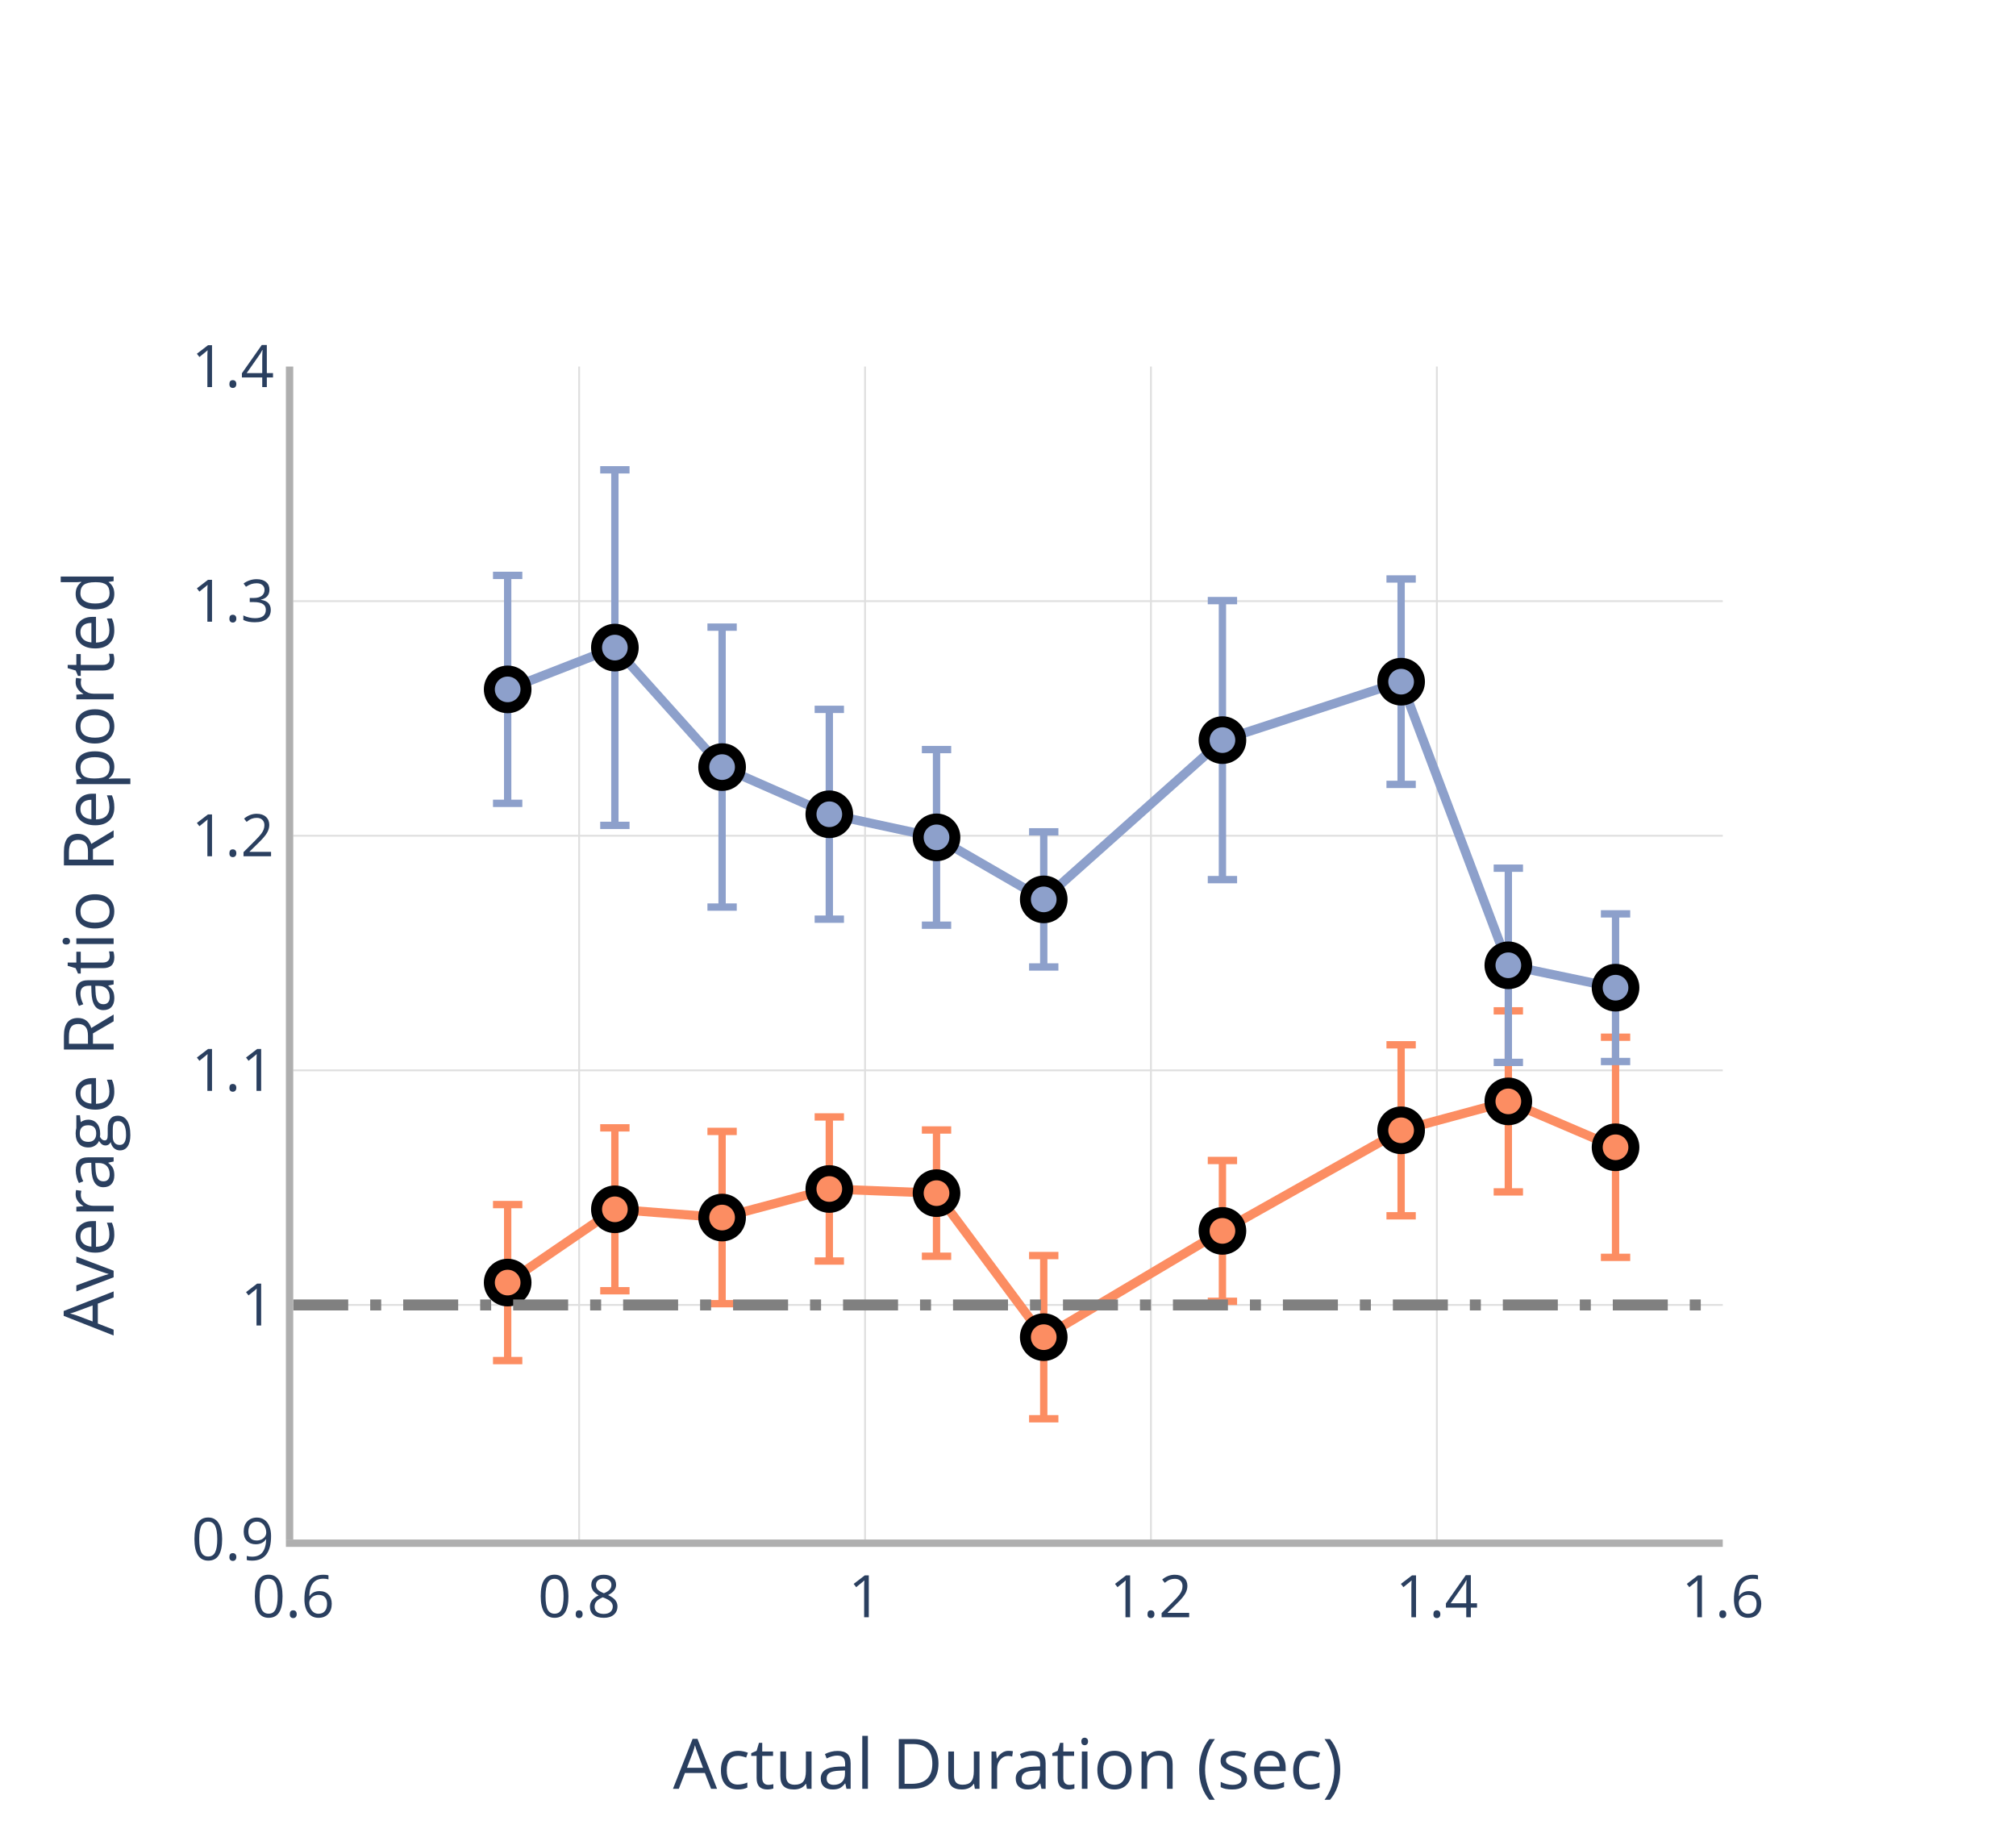
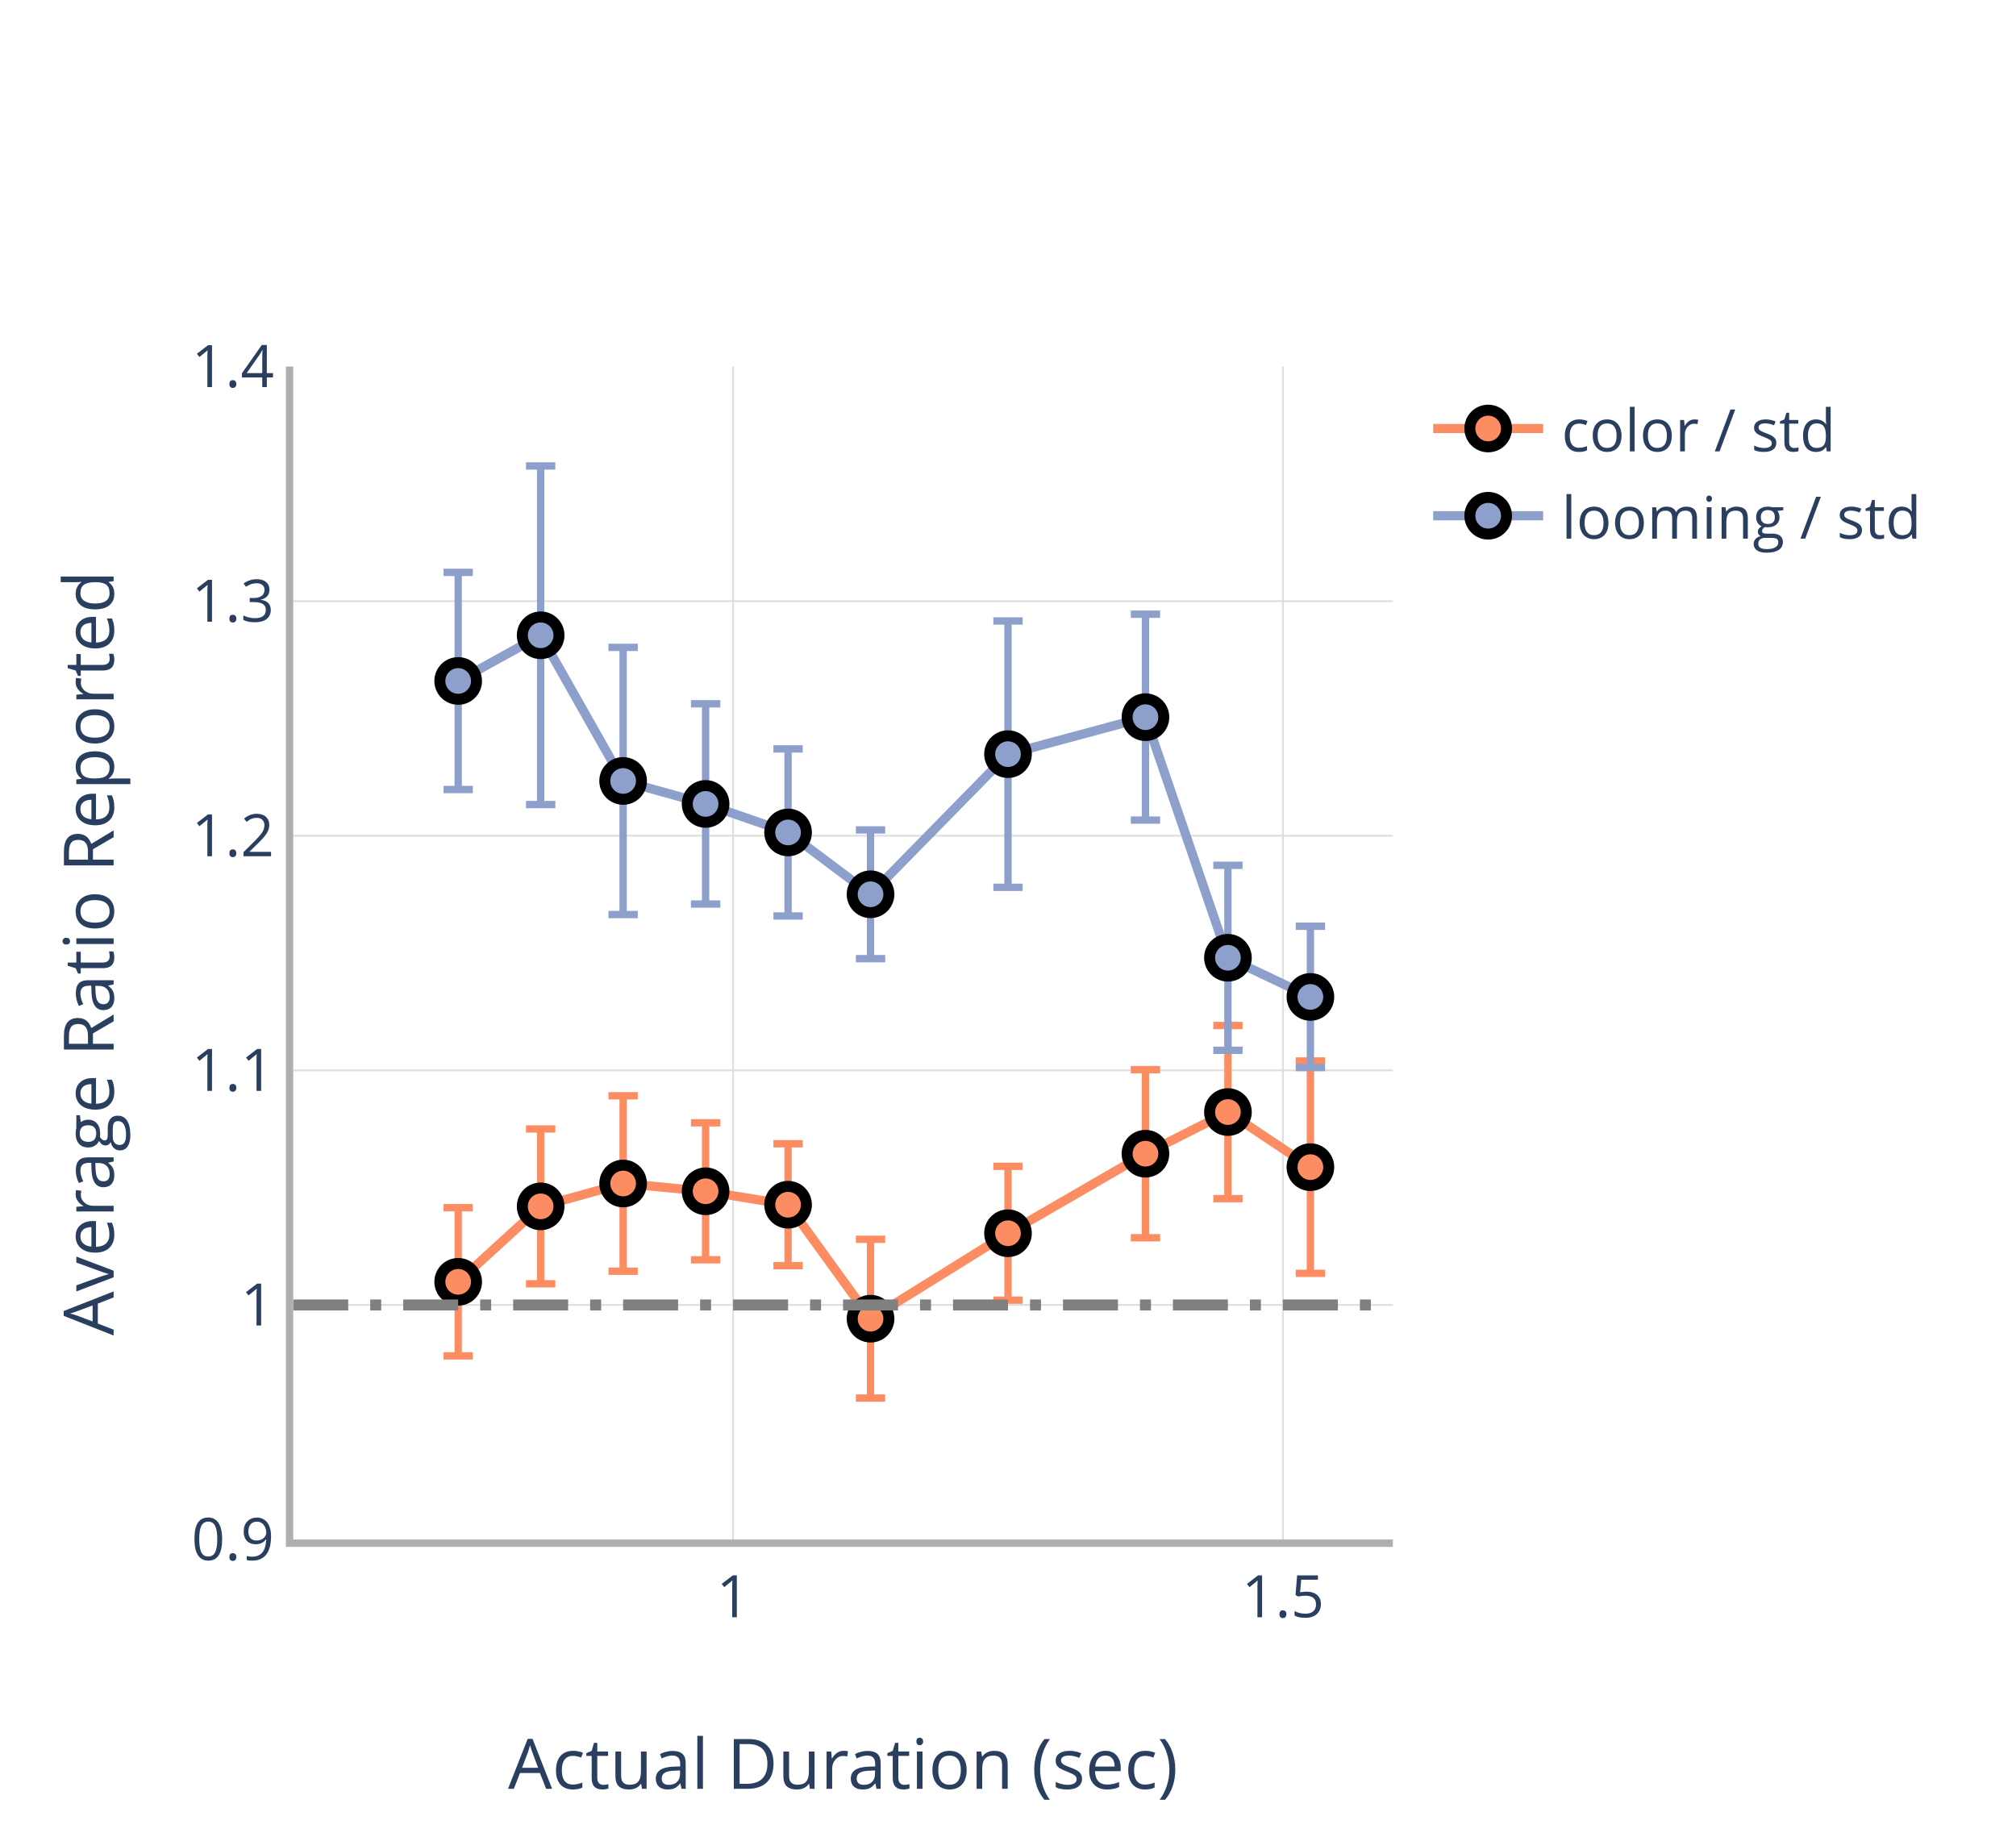
<svg xmlns="http://www.w3.org/2000/svg" class="main-svg" width="550" height="500" viewBox="0 0 550 500">
  <rect x="0" y="0" width="550" height="500" style="fill: rgb(255, 255, 255); fill-opacity: 1;" />
-   <defs id="defs-3c5188">
+   <defs id="defs-78e0a6">
    <g class="clips">
-       <clipPath id="clip3c5188xyplot" class="plotclip">
-         <rect width="390" height="320" />
-       </clipPath>
-       <clipPath class="axesclip" id="clip3c5188x">
-         <rect x="80" y="0" width="390" height="500" />
-       </clipPath>
-       <clipPath class="axesclip" id="clip3c5188y">
+       <clipPath id="clip78e0a6xyplot" class="plotclip">
+         <rect width="300" height="320" />
+       </clipPath>
+       <clipPath class="axesclip" id="clip78e0a6x">
+         <rect x="80" y="0" width="300" height="500" />
+       </clipPath>
+       <clipPath class="axesclip" id="clip78e0a6y">
        <rect x="0" y="100" width="550" height="320" />
      </clipPath>
-       <clipPath class="axesclip" id="clip3c5188xy">
-         <rect x="80" y="100" width="390" height="320" />
+       <clipPath class="axesclip" id="clip78e0a6xy">
+         <rect x="80" y="100" width="300" height="320" />
      </clipPath>
    </g>
    <g class="gradients" />
  </defs>
  <g class="bglayer">
-     <rect class="bg" x="80" y="100" width="390" height="320" style="fill: rgb(255, 255, 255); fill-opacity: 1; stroke-width: 0;" />
+     <rect class="bg" x="80" y="100" width="300" height="320" style="fill: rgb(255, 255, 255); fill-opacity: 1; stroke-width: 0;" />
  </g>
  <g class="layer-below">
    <g class="imagelayer" />
    <g class="shapelayer" />
  </g>
  <g class="cartesianlayer">
    <g class="subplot xy">
      <g class="layer-subplot">
        <g class="shapelayer" />
        <g class="imagelayer" />
      </g>
      <g class="gridlayer">
        <g class="x">
-           <path class="xgrid crisp" transform="translate(158,0)" d="M0,100v320" style="stroke: rgb(223, 223, 223); stroke-opacity: 1; stroke-width: 0.5px;" />
-           <path class="xgrid crisp" transform="translate(236,0)" d="M0,100v320" style="stroke: rgb(223, 223, 223); stroke-opacity: 1; stroke-width: 0.5px;" />
-           <path class="xgrid crisp" transform="translate(314,0)" d="M0,100v320" style="stroke: rgb(223, 223, 223); stroke-opacity: 1; stroke-width: 0.5px;" />
-           <path class="xgrid crisp" transform="translate(392,0)" d="M0,100v320" style="stroke: rgb(223, 223, 223); stroke-opacity: 1; stroke-width: 0.5px;" />
+           <path class="xgrid crisp" transform="translate(200,0)" d="M0,100v320" style="stroke: rgb(223, 223, 223); stroke-opacity: 1; stroke-width: 0.5px;" />
+           <path class="xgrid crisp" transform="translate(350,0)" d="M0,100v320" style="stroke: rgb(223, 223, 223); stroke-opacity: 1; stroke-width: 0.5px;" />
        </g>
        <g class="y">
-           <path class="ygrid crisp" transform="translate(0,356)" d="M80,0h390" style="stroke: rgb(223, 223, 223); stroke-opacity: 1; stroke-width: 0.5px;" />
-           <path class="ygrid crisp" transform="translate(0,292)" d="M80,0h390" style="stroke: rgb(223, 223, 223); stroke-opacity: 1; stroke-width: 0.5px;" />
-           <path class="ygrid crisp" transform="translate(0,228)" d="M80,0h390" style="stroke: rgb(223, 223, 223); stroke-opacity: 1; stroke-width: 0.5px;" />
-           <path class="ygrid crisp" transform="translate(0,164)" d="M80,0h390" style="stroke: rgb(223, 223, 223); stroke-opacity: 1; stroke-width: 0.5px;" />
+           <path class="ygrid crisp" transform="translate(0,356)" d="M80,0h300" style="stroke: rgb(223, 223, 223); stroke-opacity: 1; stroke-width: 0.5px;" />
+           <path class="ygrid crisp" transform="translate(0,292)" d="M80,0h300" style="stroke: rgb(223, 223, 223); stroke-opacity: 1; stroke-width: 0.5px;" />
+           <path class="ygrid crisp" transform="translate(0,228)" d="M80,0h300" style="stroke: rgb(223, 223, 223); stroke-opacity: 1; stroke-width: 0.5px;" />
+           <path class="ygrid crisp" transform="translate(0,164)" d="M80,0h300" style="stroke: rgb(223, 223, 223); stroke-opacity: 1; stroke-width: 0.5px;" />
        </g>
      </g>
      <g class="zerolinelayer" />
      <path class="xlines-below" />
      <path class="ylines-below" />
      <g class="overlines-below" />
      <g class="xaxislayer-below" />
      <g class="yaxislayer-below" />
      <g class="overaxes-below" />
-       <g class="plot" transform="translate(80, 100)" clip-path="url('#clip3c5188xyplot')">
+       <g class="plot" transform="translate(80, 100)" clip-path="url('#clip78e0a6xyplot')">
        <g class="scatterlayer mlayer">
-           <g class="trace scatter trace92c562" style="stroke-miterlimit: 2; opacity: 1;">
+           <g class="trace scatter traceed3d3b" style="stroke-miterlimit: 2; opacity: 1;">
            <g class="fills" />
            <g class="errorbars">
              <g class="errorbar">
-                 <path class="yerror" d="M54.5,228.62h8m-4,0V271.18m-4,0h8" style="vector-effect: non-scaling-stroke; stroke-width: 2px; stroke: rgb(252, 141, 98); stroke-opacity: 1;" />
-               </g>
-               <g class="errorbar">
-                 <path class="yerror" d="M83.75,207.69h8m-4,0V252.13m-4,0h8" style="vector-effect: non-scaling-stroke; stroke-width: 2px; stroke: rgb(252, 141, 98); stroke-opacity: 1;" />
-               </g>
-               <g class="errorbar">
-                 <path class="yerror" d="M113,208.66h8m-4,0V255.66m-4,0h8" style="vector-effect: non-scaling-stroke; stroke-width: 2px; stroke: rgb(252, 141, 98); stroke-opacity: 1;" />
-               </g>
-               <g class="errorbar">
-                 <path class="yerror" d="M142.25,204.71h8m-4,0V244.02m-4,0h8" style="vector-effect: non-scaling-stroke; stroke-width: 2px; stroke: rgb(252, 141, 98); stroke-opacity: 1;" />
-               </g>
-               <g class="errorbar">
-                 <path class="yerror" d="M171.5,208.27h8m-4,0V242.72m-4,0h8" style="vector-effect: non-scaling-stroke; stroke-width: 2px; stroke: rgb(252, 141, 98); stroke-opacity: 1;" />
-               </g>
-               <g class="errorbar">
-                 <path class="yerror" d="M200.75,242.53h8m-4,0V287.05m-4,0h8" style="vector-effect: non-scaling-stroke; stroke-width: 2px; stroke: rgb(252, 141, 98); stroke-opacity: 1;" />
-               </g>
-               <g class="errorbar">
-                 <path class="yerror" d="M249.5,216.59h8m-4,0V255.01m-4,0h8" style="vector-effect: non-scaling-stroke; stroke-width: 2px; stroke: rgb(252, 141, 98); stroke-opacity: 1;" />
-               </g>
-               <g class="errorbar">
-                 <path class="yerror" d="M298.25,185.03h8m-4,0V231.68m-4,0h8" style="vector-effect: non-scaling-stroke; stroke-width: 2px; stroke: rgb(252, 141, 98); stroke-opacity: 1;" />
-               </g>
-               <g class="errorbar">
-                 <path class="yerror" d="M327.5,175.77h8m-4,0V225.16m-4,0h8" style="vector-effect: non-scaling-stroke; stroke-width: 2px; stroke: rgb(252, 141, 98); stroke-opacity: 1;" />
-               </g>
-               <g class="errorbar">
-                 <path class="yerror" d="M356.75,182.96h8m-4,0V243.02m-4,0h8" style="vector-effect: non-scaling-stroke; stroke-width: 2px; stroke: rgb(252, 141, 98); stroke-opacity: 1;" />
+                 <path class="yerror" d="M41,229.47h8m-4,0V269.9m-4,0h8" style="vector-effect: non-scaling-stroke; stroke-width: 2px; stroke: rgb(252, 141, 98); stroke-opacity: 1;" />
+               </g>
+               <g class="errorbar">
+                 <path class="yerror" d="M63.5,207.99h8m-4,0V250.23m-4,0h8" style="vector-effect: non-scaling-stroke; stroke-width: 2px; stroke: rgb(252, 141, 98); stroke-opacity: 1;" />
+               </g>
+               <g class="errorbar">
+                 <path class="yerror" d="M86,198.94h8m-4,0V246.8m-4,0h8" style="vector-effect: non-scaling-stroke; stroke-width: 2px; stroke: rgb(252, 141, 98); stroke-opacity: 1;" />
+               </g>
+               <g class="errorbar">
+                 <path class="yerror" d="M108.5,206.31h8m-4,0V243.68m-4,0h8" style="vector-effect: non-scaling-stroke; stroke-width: 2px; stroke: rgb(252, 141, 98); stroke-opacity: 1;" />
+               </g>
+               <g class="errorbar">
+                 <path class="yerror" d="M131,212.03h8m-4,0V245.28m-4,0h8" style="vector-effect: non-scaling-stroke; stroke-width: 2px; stroke: rgb(252, 141, 98); stroke-opacity: 1;" />
+               </g>
+               <g class="errorbar">
+                 <path class="yerror" d="M153.5,238.09h8m-4,0V281.41m-4,0h8" style="vector-effect: non-scaling-stroke; stroke-width: 2px; stroke: rgb(252, 141, 98); stroke-opacity: 1;" />
+               </g>
+               <g class="errorbar">
+                 <path class="yerror" d="M191,218.18h8m-4,0V254.7m-4,0h8" style="vector-effect: non-scaling-stroke; stroke-width: 2px; stroke: rgb(252, 141, 98); stroke-opacity: 1;" />
+               </g>
+               <g class="errorbar">
+                 <path class="yerror" d="M228.5,191.81h8m-4,0V237.67m-4,0h8" style="vector-effect: non-scaling-stroke; stroke-width: 2px; stroke: rgb(252, 141, 98); stroke-opacity: 1;" />
+               </g>
+               <g class="errorbar">
+                 <path class="yerror" d="M251,179.77h8m-4,0V227m-4,0h8" style="vector-effect: non-scaling-stroke; stroke-width: 2px; stroke: rgb(252, 141, 98); stroke-opacity: 1;" />
+               </g>
+               <g class="errorbar">
+                 <path class="yerror" d="M273.5,189.45h8m-4,0V247.38m-4,0h8" style="vector-effect: non-scaling-stroke; stroke-width: 2px; stroke: rgb(252, 141, 98); stroke-opacity: 1;" />
              </g>
            </g>
            <g class="lines">
-               <path class="js-line" d="M58.5,249.9L87.75,229.91L117,232.16L146.25,224.37L175.5,225.5L204.75,264.79L253.5,235.8L302.25,208.36L331.5,200.47L360.75,212.99" style="vector-effect: non-scaling-stroke; fill: none; stroke: rgb(252, 141, 98); stroke-opacity: 1; stroke-width: 2.5px; opacity: 1;" />
+               <path class="js-line" d="M45,249.69L67.5,229.11L90,222.87L112.5,224.99L135,228.66L157.5,259.75L195,236.44L232.5,214.74L255,203.38L277.5,218.41" style="vector-effect: non-scaling-stroke; fill: none; stroke: rgb(252, 141, 98); stroke-opacity: 1; stroke-width: 2.5px; opacity: 1;" />
            </g>
            <g class="points">
-               <path class="point" transform="translate(58.5,249.9)" d="M5,0A5,5 0 1,1 0,-5A5,5 0 0,1 5,0Z" style="opacity: 1; stroke-width: 3px; fill: rgb(252, 141, 98); fill-opacity: 1; stroke: rgb(0, 0, 0); stroke-opacity: 1;" />
-               <path class="point" transform="translate(87.75,229.91)" d="M5,0A5,5 0 1,1 0,-5A5,5 0 0,1 5,0Z" style="opacity: 1; stroke-width: 3px; fill: rgb(252, 141, 98); fill-opacity: 1; stroke: rgb(0, 0, 0); stroke-opacity: 1;" />
-               <path class="point" transform="translate(117,232.16)" d="M5,0A5,5 0 1,1 0,-5A5,5 0 0,1 5,0Z" style="opacity: 1; stroke-width: 3px; fill: rgb(252, 141, 98); fill-opacity: 1; stroke: rgb(0, 0, 0); stroke-opacity: 1;" />
-               <path class="point" transform="translate(146.25,224.37)" d="M5,0A5,5 0 1,1 0,-5A5,5 0 0,1 5,0Z" style="opacity: 1; stroke-width: 3px; fill: rgb(252, 141, 98); fill-opacity: 1; stroke: rgb(0, 0, 0); stroke-opacity: 1;" />
-               <path class="point" transform="translate(175.5,225.5)" d="M5,0A5,5 0 1,1 0,-5A5,5 0 0,1 5,0Z" style="opacity: 1; stroke-width: 3px; fill: rgb(252, 141, 98); fill-opacity: 1; stroke: rgb(0, 0, 0); stroke-opacity: 1;" />
-               <path class="point" transform="translate(204.75,264.79)" d="M5,0A5,5 0 1,1 0,-5A5,5 0 0,1 5,0Z" style="opacity: 1; stroke-width: 3px; fill: rgb(252, 141, 98); fill-opacity: 1; stroke: rgb(0, 0, 0); stroke-opacity: 1;" />
-               <path class="point" transform="translate(253.5,235.8)" d="M5,0A5,5 0 1,1 0,-5A5,5 0 0,1 5,0Z" style="opacity: 1; stroke-width: 3px; fill: rgb(252, 141, 98); fill-opacity: 1; stroke: rgb(0, 0, 0); stroke-opacity: 1;" />
-               <path class="point" transform="translate(302.25,208.36)" d="M5,0A5,5 0 1,1 0,-5A5,5 0 0,1 5,0Z" style="opacity: 1; stroke-width: 3px; fill: rgb(252, 141, 98); fill-opacity: 1; stroke: rgb(0, 0, 0); stroke-opacity: 1;" />
-               <path class="point" transform="translate(331.5,200.47)" d="M5,0A5,5 0 1,1 0,-5A5,5 0 0,1 5,0Z" style="opacity: 1; stroke-width: 3px; fill: rgb(252, 141, 98); fill-opacity: 1; stroke: rgb(0, 0, 0); stroke-opacity: 1;" />
-               <path class="point" transform="translate(360.75,212.99)" d="M5,0A5,5 0 1,1 0,-5A5,5 0 0,1 5,0Z" style="opacity: 1; stroke-width: 3px; fill: rgb(252, 141, 98); fill-opacity: 1; stroke: rgb(0, 0, 0); stroke-opacity: 1;" />
+               <path class="point" transform="translate(45,249.69)" d="M5,0A5,5 0 1,1 0,-5A5,5 0 0,1 5,0Z" style="opacity: 1; stroke-width: 3px; fill: rgb(252, 141, 98); fill-opacity: 1; stroke: rgb(0, 0, 0); stroke-opacity: 1;" />
+               <path class="point" transform="translate(67.5,229.11)" d="M5,0A5,5 0 1,1 0,-5A5,5 0 0,1 5,0Z" style="opacity: 1; stroke-width: 3px; fill: rgb(252, 141, 98); fill-opacity: 1; stroke: rgb(0, 0, 0); stroke-opacity: 1;" />
+               <path class="point" transform="translate(90,222.87)" d="M5,0A5,5 0 1,1 0,-5A5,5 0 0,1 5,0Z" style="opacity: 1; stroke-width: 3px; fill: rgb(252, 141, 98); fill-opacity: 1; stroke: rgb(0, 0, 0); stroke-opacity: 1;" />
+               <path class="point" transform="translate(112.5,224.99)" d="M5,0A5,5 0 1,1 0,-5A5,5 0 0,1 5,0Z" style="opacity: 1; stroke-width: 3px; fill: rgb(252, 141, 98); fill-opacity: 1; stroke: rgb(0, 0, 0); stroke-opacity: 1;" />
+               <path class="point" transform="translate(135,228.66)" d="M5,0A5,5 0 1,1 0,-5A5,5 0 0,1 5,0Z" style="opacity: 1; stroke-width: 3px; fill: rgb(252, 141, 98); fill-opacity: 1; stroke: rgb(0, 0, 0); stroke-opacity: 1;" />
+               <path class="point" transform="translate(157.5,259.75)" d="M5,0A5,5 0 1,1 0,-5A5,5 0 0,1 5,0Z" style="opacity: 1; stroke-width: 3px; fill: rgb(252, 141, 98); fill-opacity: 1; stroke: rgb(0, 0, 0); stroke-opacity: 1;" />
+               <path class="point" transform="translate(195,236.44)" d="M5,0A5,5 0 1,1 0,-5A5,5 0 0,1 5,0Z" style="opacity: 1; stroke-width: 3px; fill: rgb(252, 141, 98); fill-opacity: 1; stroke: rgb(0, 0, 0); stroke-opacity: 1;" />
+               <path class="point" transform="translate(232.5,214.74)" d="M5,0A5,5 0 1,1 0,-5A5,5 0 0,1 5,0Z" style="opacity: 1; stroke-width: 3px; fill: rgb(252, 141, 98); fill-opacity: 1; stroke: rgb(0, 0, 0); stroke-opacity: 1;" />
+               <path class="point" transform="translate(255,203.38)" d="M5,0A5,5 0 1,1 0,-5A5,5 0 0,1 5,0Z" style="opacity: 1; stroke-width: 3px; fill: rgb(252, 141, 98); fill-opacity: 1; stroke: rgb(0, 0, 0); stroke-opacity: 1;" />
+               <path class="point" transform="translate(277.5,218.41)" d="M5,0A5,5 0 1,1 0,-5A5,5 0 0,1 5,0Z" style="opacity: 1; stroke-width: 3px; fill: rgb(252, 141, 98); fill-opacity: 1; stroke: rgb(0, 0, 0); stroke-opacity: 1;" />
            </g>
            <g class="text" />
          </g>
-           <g class="trace scatter trace5f0c60" style="stroke-miterlimit: 2; opacity: 1;">
+           <g class="trace scatter trace22dc93" style="stroke-miterlimit: 2; opacity: 1;">
            <g class="fills" />
            <g class="errorbars">
              <g class="errorbar">
-                 <path class="yerror" d="M54.5,56.97h8m-4,0V119.16m-4,0h8" style="vector-effect: non-scaling-stroke; stroke-width: 2px; stroke: rgb(141, 160, 203); stroke-opacity: 1;" />
-               </g>
-               <g class="errorbar">
-                 <path class="yerror" d="M83.75,28.17h8m-4,0V125.17m-4,0h8" style="vector-effect: non-scaling-stroke; stroke-width: 2px; stroke: rgb(141, 160, 203); stroke-opacity: 1;" />
-               </g>
-               <g class="errorbar">
-                 <path class="yerror" d="M113,71.09h8m-4,0V147.46m-4,0h8" style="vector-effect: non-scaling-stroke; stroke-width: 2px; stroke: rgb(141, 160, 203); stroke-opacity: 1;" />
-               </g>
-               <g class="errorbar">
-                 <path class="yerror" d="M142.25,93.52h8m-4,0V150.76m-4,0h8" style="vector-effect: non-scaling-stroke; stroke-width: 2px; stroke: rgb(141, 160, 203); stroke-opacity: 1;" />
-               </g>
-               <g class="errorbar">
-                 <path class="yerror" d="M171.5,104.49h8m-4,0V152.4m-4,0h8" style="vector-effect: non-scaling-stroke; stroke-width: 2px; stroke: rgb(141, 160, 203); stroke-opacity: 1;" />
-               </g>
-               <g class="errorbar">
-                 <path class="yerror" d="M200.75,126.93h8m-4,0V163.8m-4,0h8" style="vector-effect: non-scaling-stroke; stroke-width: 2px; stroke: rgb(141, 160, 203); stroke-opacity: 1;" />
-               </g>
-               <g class="errorbar">
-                 <path class="yerror" d="M249.5,63.85h8m-4,0V139.97m-4,0h8" style="vector-effect: non-scaling-stroke; stroke-width: 2px; stroke: rgb(141, 160, 203); stroke-opacity: 1;" />
-               </g>
-               <g class="errorbar">
-                 <path class="yerror" d="M298.25,57.95h8m-4,0V113.99m-4,0h8" style="vector-effect: non-scaling-stroke; stroke-width: 2px; stroke: rgb(141, 160, 203); stroke-opacity: 1;" />
-               </g>
-               <g class="errorbar">
-                 <path class="yerror" d="M327.5,136.85h8m-4,0V189.83m-4,0h8" style="vector-effect: non-scaling-stroke; stroke-width: 2px; stroke: rgb(141, 160, 203); stroke-opacity: 1;" />
-               </g>
-               <g class="errorbar">
-                 <path class="yerror" d="M356.75,149.31h8m-4,0V189.59m-4,0h8" style="vector-effect: non-scaling-stroke; stroke-width: 2px; stroke: rgb(141, 160, 203); stroke-opacity: 1;" />
+                 <path class="yerror" d="M41,56.15h8m-4,0V115.39m-4,0h8" style="vector-effect: non-scaling-stroke; stroke-width: 2px; stroke: rgb(141, 160, 203); stroke-opacity: 1;" />
+               </g>
+               <g class="errorbar">
+                 <path class="yerror" d="M63.5,27.12h8m-4,0V119.49m-4,0h8" style="vector-effect: non-scaling-stroke; stroke-width: 2px; stroke: rgb(141, 160, 203); stroke-opacity: 1;" />
+               </g>
+               <g class="errorbar">
+                 <path class="yerror" d="M86,76.61h8m-4,0V149.5m-4,0h8" style="vector-effect: non-scaling-stroke; stroke-width: 2px; stroke: rgb(141, 160, 203); stroke-opacity: 1;" />
+               </g>
+               <g class="errorbar">
+                 <path class="yerror" d="M108.5,92h8m-4,0V146.63m-4,0h8" style="vector-effect: non-scaling-stroke; stroke-width: 2px; stroke: rgb(141, 160, 203); stroke-opacity: 1;" />
+               </g>
+               <g class="errorbar">
+                 <path class="yerror" d="M131,104.31h8m-4,0V149.89m-4,0h8" style="vector-effect: non-scaling-stroke; stroke-width: 2px; stroke: rgb(141, 160, 203); stroke-opacity: 1;" />
+               </g>
+               <g class="errorbar">
+                 <path class="yerror" d="M153.5,126.41h8m-4,0V161.53m-4,0h8" style="vector-effect: non-scaling-stroke; stroke-width: 2px; stroke: rgb(141, 160, 203); stroke-opacity: 1;" />
+               </g>
+               <g class="errorbar">
+                 <path class="yerror" d="M191,69.41h8m-4,0V142.07m-4,0h8" style="vector-effect: non-scaling-stroke; stroke-width: 2px; stroke: rgb(141, 160, 203); stroke-opacity: 1;" />
+               </g>
+               <g class="errorbar">
+                 <path class="yerror" d="M228.5,67.56h8m-4,0V123.73m-4,0h8" style="vector-effect: non-scaling-stroke; stroke-width: 2px; stroke: rgb(141, 160, 203); stroke-opacity: 1;" />
+               </g>
+               <g class="errorbar">
+                 <path class="yerror" d="M251,136.06h8m-4,0V186.53m-4,0h8" style="vector-effect: non-scaling-stroke; stroke-width: 2px; stroke: rgb(141, 160, 203); stroke-opacity: 1;" />
+               </g>
+               <g class="errorbar">
+                 <path class="yerror" d="M273.5,152.69h8m-4,0V191.24m-4,0h8" style="vector-effect: non-scaling-stroke; stroke-width: 2px; stroke: rgb(141, 160, 203); stroke-opacity: 1;" />
              </g>
            </g>
            <g class="lines">
-               <path class="js-line" d="M58.5,88.07L87.75,76.67L117,109.27L146.25,122.14L175.5,128.44L204.75,145.36L253.5,101.91L302.25,85.97L331.5,163.34L360.75,169.45" style="vector-effect: non-scaling-stroke; fill: none; stroke: rgb(141, 160, 203); stroke-opacity: 1; stroke-width: 2.5px; opacity: 1;" />
+               <path class="js-line" d="M45,85.77L67.5,73.31L90,113.05L112.5,119.32L135,127.1L157.5,143.97L195,105.74L232.5,95.65L255,161.29L277.5,171.97" style="vector-effect: non-scaling-stroke; fill: none; stroke: rgb(141, 160, 203); stroke-opacity: 1; stroke-width: 2.5px; opacity: 1;" />
            </g>
            <g class="points">
-               <path class="point" transform="translate(58.5,88.07)" d="M5,0A5,5 0 1,1 0,-5A5,5 0 0,1 5,0Z" style="opacity: 1; stroke-width: 3px; fill: rgb(141, 160, 203); fill-opacity: 1; stroke: rgb(0, 0, 0); stroke-opacity: 1;" />
-               <path class="point" transform="translate(87.75,76.67)" d="M5,0A5,5 0 1,1 0,-5A5,5 0 0,1 5,0Z" style="opacity: 1; stroke-width: 3px; fill: rgb(141, 160, 203); fill-opacity: 1; stroke: rgb(0, 0, 0); stroke-opacity: 1;" />
-               <path class="point" transform="translate(117,109.27)" d="M5,0A5,5 0 1,1 0,-5A5,5 0 0,1 5,0Z" style="opacity: 1; stroke-width: 3px; fill: rgb(141, 160, 203); fill-opacity: 1; stroke: rgb(0, 0, 0); stroke-opacity: 1;" />
-               <path class="point" transform="translate(146.25,122.14)" d="M5,0A5,5 0 1,1 0,-5A5,5 0 0,1 5,0Z" style="opacity: 1; stroke-width: 3px; fill: rgb(141, 160, 203); fill-opacity: 1; stroke: rgb(0, 0, 0); stroke-opacity: 1;" />
-               <path class="point" transform="translate(175.5,128.44)" d="M5,0A5,5 0 1,1 0,-5A5,5 0 0,1 5,0Z" style="opacity: 1; stroke-width: 3px; fill: rgb(141, 160, 203); fill-opacity: 1; stroke: rgb(0, 0, 0); stroke-opacity: 1;" />
-               <path class="point" transform="translate(204.75,145.36)" d="M5,0A5,5 0 1,1 0,-5A5,5 0 0,1 5,0Z" style="opacity: 1; stroke-width: 3px; fill: rgb(141, 160, 203); fill-opacity: 1; stroke: rgb(0, 0, 0); stroke-opacity: 1;" />
-               <path class="point" transform="translate(253.5,101.91)" d="M5,0A5,5 0 1,1 0,-5A5,5 0 0,1 5,0Z" style="opacity: 1; stroke-width: 3px; fill: rgb(141, 160, 203); fill-opacity: 1; stroke: rgb(0, 0, 0); stroke-opacity: 1;" />
-               <path class="point" transform="translate(302.25,85.97)" d="M5,0A5,5 0 1,1 0,-5A5,5 0 0,1 5,0Z" style="opacity: 1; stroke-width: 3px; fill: rgb(141, 160, 203); fill-opacity: 1; stroke: rgb(0, 0, 0); stroke-opacity: 1;" />
-               <path class="point" transform="translate(331.5,163.34)" d="M5,0A5,5 0 1,1 0,-5A5,5 0 0,1 5,0Z" style="opacity: 1; stroke-width: 3px; fill: rgb(141, 160, 203); fill-opacity: 1; stroke: rgb(0, 0, 0); stroke-opacity: 1;" />
-               <path class="point" transform="translate(360.75,169.45)" d="M5,0A5,5 0 1,1 0,-5A5,5 0 0,1 5,0Z" style="opacity: 1; stroke-width: 3px; fill: rgb(141, 160, 203); fill-opacity: 1; stroke: rgb(0, 0, 0); stroke-opacity: 1;" />
+               <path class="point" transform="translate(45,85.77)" d="M5,0A5,5 0 1,1 0,-5A5,5 0 0,1 5,0Z" style="opacity: 1; stroke-width: 3px; fill: rgb(141, 160, 203); fill-opacity: 1; stroke: rgb(0, 0, 0); stroke-opacity: 1;" />
+               <path class="point" transform="translate(67.5,73.31)" d="M5,0A5,5 0 1,1 0,-5A5,5 0 0,1 5,0Z" style="opacity: 1; stroke-width: 3px; fill: rgb(141, 160, 203); fill-opacity: 1; stroke: rgb(0, 0, 0); stroke-opacity: 1;" />
+               <path class="point" transform="translate(90,113.05)" d="M5,0A5,5 0 1,1 0,-5A5,5 0 0,1 5,0Z" style="opacity: 1; stroke-width: 3px; fill: rgb(141, 160, 203); fill-opacity: 1; stroke: rgb(0, 0, 0); stroke-opacity: 1;" />
+               <path class="point" transform="translate(112.5,119.32)" d="M5,0A5,5 0 1,1 0,-5A5,5 0 0,1 5,0Z" style="opacity: 1; stroke-width: 3px; fill: rgb(141, 160, 203); fill-opacity: 1; stroke: rgb(0, 0, 0); stroke-opacity: 1;" />
+               <path class="point" transform="translate(135,127.1)" d="M5,0A5,5 0 1,1 0,-5A5,5 0 0,1 5,0Z" style="opacity: 1; stroke-width: 3px; fill: rgb(141, 160, 203); fill-opacity: 1; stroke: rgb(0, 0, 0); stroke-opacity: 1;" />
+               <path class="point" transform="translate(157.5,143.97)" d="M5,0A5,5 0 1,1 0,-5A5,5 0 0,1 5,0Z" style="opacity: 1; stroke-width: 3px; fill: rgb(141, 160, 203); fill-opacity: 1; stroke: rgb(0, 0, 0); stroke-opacity: 1;" />
+               <path class="point" transform="translate(195,105.74)" d="M5,0A5,5 0 1,1 0,-5A5,5 0 0,1 5,0Z" style="opacity: 1; stroke-width: 3px; fill: rgb(141, 160, 203); fill-opacity: 1; stroke: rgb(0, 0, 0); stroke-opacity: 1;" />
+               <path class="point" transform="translate(232.5,95.65)" d="M5,0A5,5 0 1,1 0,-5A5,5 0 0,1 5,0Z" style="opacity: 1; stroke-width: 3px; fill: rgb(141, 160, 203); fill-opacity: 1; stroke: rgb(0, 0, 0); stroke-opacity: 1;" />
+               <path class="point" transform="translate(255,161.29)" d="M5,0A5,5 0 1,1 0,-5A5,5 0 0,1 5,0Z" style="opacity: 1; stroke-width: 3px; fill: rgb(141, 160, 203); fill-opacity: 1; stroke: rgb(0, 0, 0); stroke-opacity: 1;" />
+               <path class="point" transform="translate(277.5,171.97)" d="M5,0A5,5 0 1,1 0,-5A5,5 0 0,1 5,0Z" style="opacity: 1; stroke-width: 3px; fill: rgb(141, 160, 203); fill-opacity: 1; stroke: rgb(0, 0, 0); stroke-opacity: 1;" />
            </g>
            <g class="text" />
          </g>
-           <g class="trace scatter traceb11b75" style="stroke-miterlimit: 2; opacity: 1;">
+           <g class="trace scatter trace952fe5" style="stroke-miterlimit: 2; opacity: 1;">
            <g class="fills" />
            <g class="errorbars" />
            <g class="lines">
-               <path class="js-line" d="M0,256L390,256" style="vector-effect: non-scaling-stroke; fill: none; stroke: rgb(128, 128, 128); stroke-opacity: 1; stroke-width: 3px; opacity: 1; stroke-dasharray: 15px, 6px, 3px, 6px;" />
+               <path class="js-line" d="M0,256L300,256" style="vector-effect: non-scaling-stroke; fill: none; stroke: rgb(128, 128, 128); stroke-opacity: 1; stroke-width: 3px; opacity: 1; stroke-dasharray: 15px, 6px, 3px, 6px;" />
            </g>
            <g class="points" />
            <g class="text" />
          </g>
        </g>
      </g>
      <g class="overplot" />
-       <path class="xlines-above crisp" d="M78,421H470" style="fill: none; stroke-width: 2px; stroke: rgb(175, 175, 175); stroke-opacity: 1;" />
+       <path class="xlines-above crisp" d="M78,421H380" style="fill: none; stroke-width: 2px; stroke: rgb(175, 175, 175); stroke-opacity: 1;" />
      <path class="ylines-above crisp" d="M79,100V420" style="fill: none; stroke-width: 2px; stroke: rgb(175, 175, 175); stroke-opacity: 1;" />
      <g class="overlines-above" />
      <g class="xaxislayer-above">
        <g class="xtick">
-           <text text-anchor="middle" x="0" y="441.2" transform="translate(80,0)" style="font-family: 'Open Sans', verdana, arial, sans-serif; font-size: 16px; fill: rgb(42, 63, 95); fill-opacity: 1; white-space: pre;">0.6</text>
+           <text text-anchor="middle" x="0" y="441.2" transform="translate(200,0)" style="font-family: 'Open Sans', verdana, arial, sans-serif; font-size: 16px; fill: rgb(42, 63, 95); fill-opacity: 1; white-space: pre;">1</text>
        </g>
        <g class="xtick">
-           <text text-anchor="middle" x="0" y="441.2" transform="translate(158,0)" style="font-family: 'Open Sans', verdana, arial, sans-serif; font-size: 16px; fill: rgb(42, 63, 95); fill-opacity: 1; white-space: pre;">0.8</text>
-         </g>
-         <g class="xtick">
-           <text text-anchor="middle" x="0" y="441.2" transform="translate(236,0)" style="font-family: 'Open Sans', verdana, arial, sans-serif; font-size: 16px; fill: rgb(42, 63, 95); fill-opacity: 1; white-space: pre;">1</text>
-         </g>
-         <g class="xtick">
-           <text text-anchor="middle" x="0" y="441.2" transform="translate(314,0)" style="font-family: 'Open Sans', verdana, arial, sans-serif; font-size: 16px; fill: rgb(42, 63, 95); fill-opacity: 1; white-space: pre;">1.2</text>
-         </g>
-         <g class="xtick">
-           <text text-anchor="middle" x="0" y="441.2" transform="translate(392,0)" style="font-family: 'Open Sans', verdana, arial, sans-serif; font-size: 16px; fill: rgb(42, 63, 95); fill-opacity: 1; white-space: pre;">1.4</text>
-         </g>
-         <g class="xtick">
-           <text text-anchor="middle" x="0" y="441.2" transform="translate(470,0)" style="font-family: 'Open Sans', verdana, arial, sans-serif; font-size: 16px; fill: rgb(42, 63, 95); fill-opacity: 1; white-space: pre;">1.6</text>
+           <text text-anchor="middle" x="0" y="441.2" transform="translate(350,0)" style="font-family: 'Open Sans', verdana, arial, sans-serif; font-size: 16px; fill: rgb(42, 63, 95); fill-opacity: 1; white-space: pre;">1.5</text>
        </g>
      </g>
      <g class="yaxislayer-above">
        <g class="ytick">
          <text text-anchor="end" x="74.8" y="5.6" transform="translate(0,420)" style="font-family: 'Open Sans', verdana, arial, sans-serif; font-size: 16px; fill: rgb(42, 63, 95); fill-opacity: 1; white-space: pre;">0.9</text>
        </g>
        <g class="ytick">
          <text text-anchor="end" x="74.8" y="5.6" transform="translate(0,356)" style="font-family: 'Open Sans', verdana, arial, sans-serif; font-size: 16px; fill: rgb(42, 63, 95); fill-opacity: 1; white-space: pre;">1</text>
        </g>
        <g class="ytick">
          <text text-anchor="end" x="74.8" y="5.6" transform="translate(0,292)" style="font-family: 'Open Sans', verdana, arial, sans-serif; font-size: 16px; fill: rgb(42, 63, 95); fill-opacity: 1; white-space: pre;">1.1</text>
        </g>
        <g class="ytick">
          <text text-anchor="end" x="74.8" y="5.6" transform="translate(0,228)" style="font-family: 'Open Sans', verdana, arial, sans-serif; font-size: 16px; fill: rgb(42, 63, 95); fill-opacity: 1; white-space: pre;">1.2</text>
        </g>
        <g class="ytick">
          <text text-anchor="end" x="74.8" y="5.6" transform="translate(0,164)" style="font-family: 'Open Sans', verdana, arial, sans-serif; font-size: 16px; fill: rgb(42, 63, 95); fill-opacity: 1; white-space: pre;">1.3</text>
        </g>
        <g class="ytick">
          <text text-anchor="end" x="74.8" y="5.6" transform="translate(0,100)" style="font-family: 'Open Sans', verdana, arial, sans-serif; font-size: 16px; fill: rgb(42, 63, 95); fill-opacity: 1; white-space: pre;">1.4</text>
        </g>
      </g>
      <g class="overaxes-above" />
    </g>
  </g>
  <g class="polarlayer" />
  <g class="ternarylayer" />
  <g class="geolayer" />
  <g class="funnelarealayer" />
  <g class="pielayer" />
  <g class="sunburstlayer" />
  <g class="glimages" />
-   <defs id="topdefs-3c5188">
+   <defs id="topdefs-78e0a6">
    <g class="clips" />
+     <clipPath id="legend78e0a6">
+       <rect width="152" height="58" x="0" y="0" />
+     </clipPath>
  </defs>
  <g class="layer-above">
    <g class="imagelayer" />
    <g class="shapelayer" />
  </g>
  <g class="infolayer">
+     <g class="legend" pointer-events="all" transform="translate(386, 100)">
+       <rect class="bg" shape-rendering="crispEdges" width="152" height="58" x="0" y="0" style="stroke: rgb(68, 68, 68); stroke-opacity: 1; fill: rgb(255, 255, 255); fill-opacity: 1; stroke-width: 0px;" />
+       <g class="scrollbox" transform="translate(0, 0)" clip-path="url('#legend78e0a6')">
+         <g class="groups">
+           <g class="traces" transform="translate(0, 16.9)" style="opacity: 1;">
+             <text class="legendtext user-select-none" text-anchor="start" x="40" y="6.24" style="font-family: 'Open Sans', verdana, arial, sans-serif; font-size: 16px; fill: rgb(42, 63, 95); fill-opacity: 1; white-space: pre;">color / std</text>
+             <g class="layers" style="opacity: 1;">
+               <g class="legendfill" />
+               <g class="legendlines">
+                 <path class="js-line" d="M5,0h30" style="fill: none; stroke: rgb(252, 141, 98); stroke-opacity: 1; stroke-width: 2.5px;" />
+               </g>
+               <g class="legendsymbols">
+                 <g class="legendpoints">
+                   <path class="scatterpts" transform="translate(20,0)" d="M5,0A5,5 0 1,1 0,-5A5,5 0 0,1 5,0Z" style="opacity: 1; stroke-width: 3px; fill: rgb(252, 141, 98); fill-opacity: 1; stroke: rgb(0, 0, 0); stroke-opacity: 1;" />
+                 </g>
+               </g>
+             </g>
+             <rect class="legendtoggle" pointer-events="all" x="0" y="-11.9" width="192" height="23.8" style="cursor: pointer; fill: rgb(0, 0, 0); fill-opacity: 0;" />
+           </g>
+           <g class="traces" transform="translate(0, 40.7)" style="opacity: 1;">
+             <text class="legendtext user-select-none" text-anchor="start" x="40" y="6.24" style="font-family: 'Open Sans', verdana, arial, sans-serif; font-size: 16px; fill: rgb(42, 63, 95); fill-opacity: 1; white-space: pre;">looming / std</text>
+             <g class="layers" style="opacity: 1;">
+               <g class="legendfill" />
+               <g class="legendlines">
+                 <path class="js-line" d="M5,0h30" style="fill: none; stroke: rgb(141, 160, 203); stroke-opacity: 1; stroke-width: 2.5px;" />
+               </g>
+               <g class="legendsymbols">
+                 <g class="legendpoints">
+                   <path class="scatterpts" transform="translate(20,0)" d="M5,0A5,5 0 1,1 0,-5A5,5 0 0,1 5,0Z" style="opacity: 1; stroke-width: 3px; fill: rgb(141, 160, 203); fill-opacity: 1; stroke: rgb(0, 0, 0); stroke-opacity: 1;" />
+                 </g>
+               </g>
+             </g>
+             <rect class="legendtoggle" pointer-events="all" x="0" y="-11.9" width="192" height="23.8" style="cursor: pointer; fill: rgb(0, 0, 0); fill-opacity: 0;" />
+           </g>
+         </g>
+       </g>
+       <rect class="scrollbar" rx="20" ry="3" width="0" height="0" x="0" y="0" style="fill: rgb(128, 139, 164); fill-opacity: 1;" />
+     </g>
    <g class="g-gtitle" />
    <g class="g-xtitle">
-       <text class="xtitle" x="275" y="488" text-anchor="middle" style="font-family: 'Open Sans', verdana, arial, sans-serif; font-size: 19px; fill: rgb(42, 63, 95); opacity: 1; font-weight: normal; white-space: pre;">Actual Duration (sec)</text>
+       <text class="xtitle" x="230" y="488" text-anchor="middle" style="font-family: 'Open Sans', verdana, arial, sans-serif; font-size: 19px; fill: rgb(42, 63, 95); opacity: 1; font-weight: normal; white-space: pre;">Actual Duration (sec)</text>
    </g>
    <g class="g-ytitle">
      <text class="ytitle" transform="rotate(-90,31,260)" x="31" y="260" text-anchor="middle" style="font-family: 'Open Sans', verdana, arial, sans-serif; font-size: 19px; fill: rgb(42, 63, 95); opacity: 1; font-weight: normal; white-space: pre;">Average Ratio Reported</text>
    </g>
  </g>
</svg>
